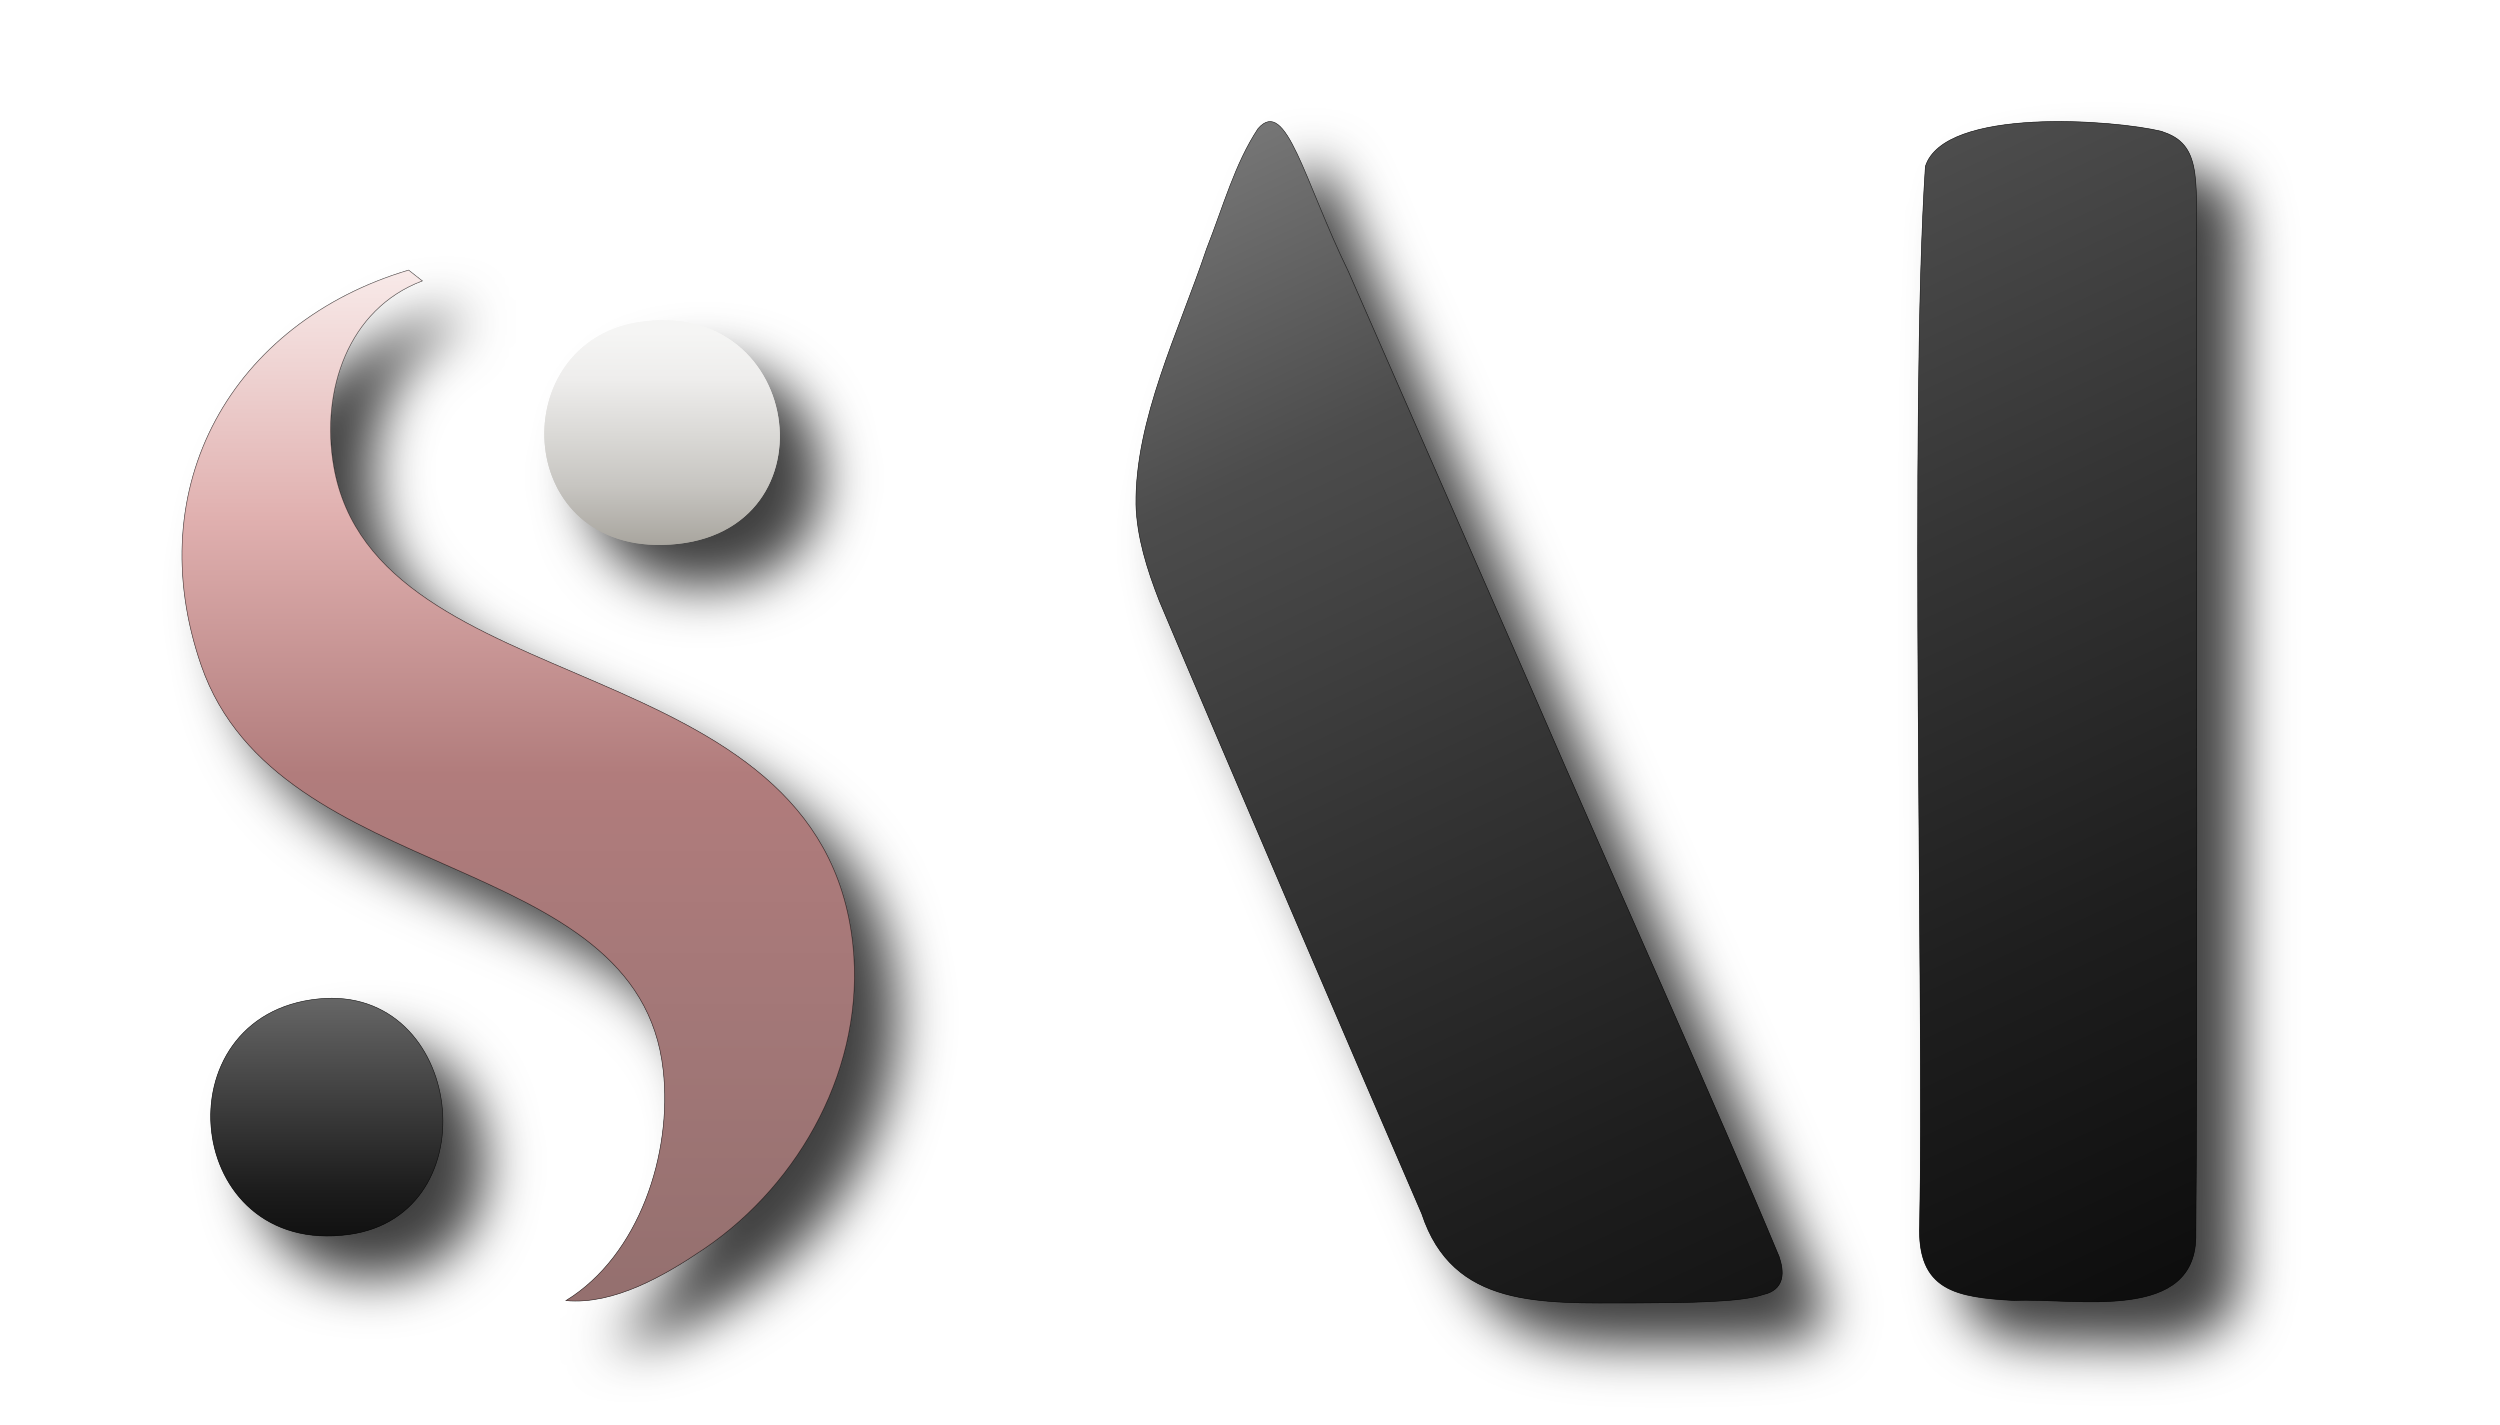
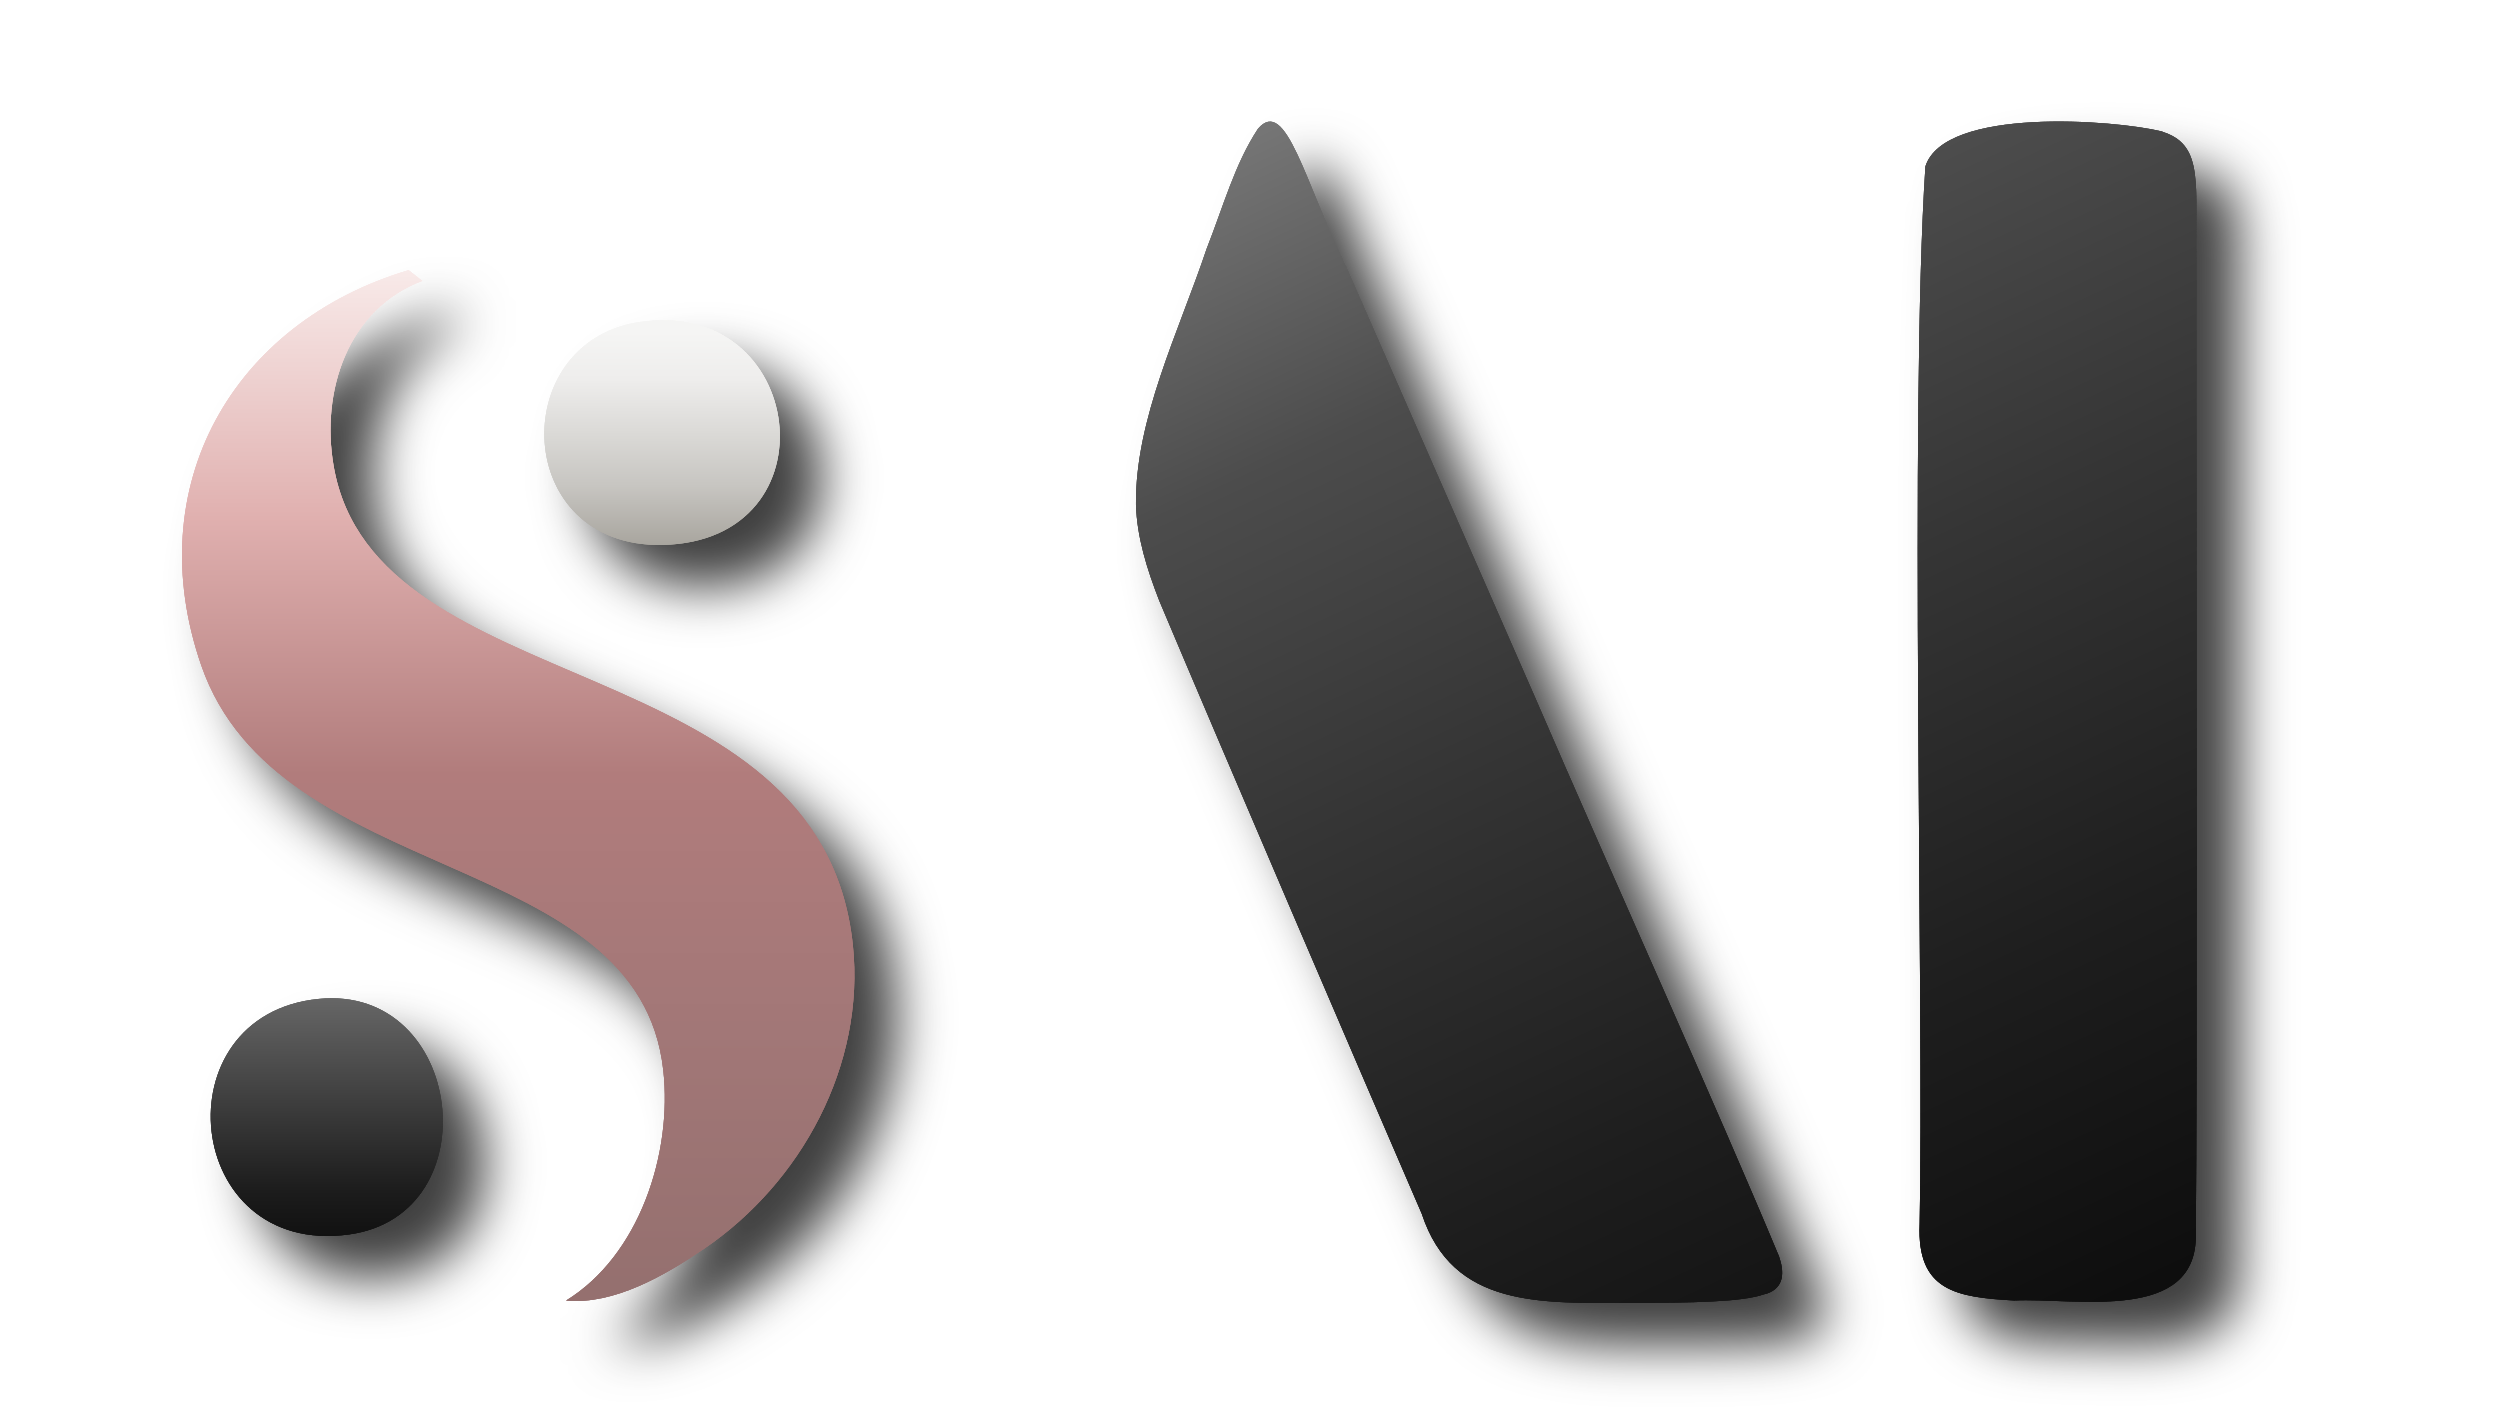
<svg xmlns="http://www.w3.org/2000/svg" id="SotsiaalAI_Logo" viewBox="-30 -20 412.64 235.12" shape-rendering="geometricPrecision" text-rendering="optimizeLegibility" image-rendering="optimizeQuality" role="img" aria-labelledby="title desc">
  <defs>
    <style>
      .st0 { fill: url(#linear-gradient2); }
      .st1 { fill: url(#linear-gradient1); }
      .st2 { fill: url(#linear-gradient); }
      .st3 { fill: url(#linear-gradient3); }

-       /* ülemise (põhi)koopia jaoks: eemaldame halo */
-       .no-stroke .st0,
-       .no-stroke .st1,
-       .no-stroke .st2 { stroke: none; }
+       /* baaskiht: eemaldame halo */
+       .base-fill .st0, .base-fill .st1, .base-fill .st2, .base-fill .st3 { stroke: none !important; }

-       /* algne stroke, kui kuskil mujal vaja */
-       .with-stroke .st0, .with-stroke .st1, .with-stroke .st2 {
-         stroke: #000; stroke-miterlimit: 10; stroke-opacity: .5; stroke-width: .1px;
+       /* pealmine õrn serv (GPU-sõbralik, ei skaleeri) */
+       .edge-soft path{
+         paint-order: stroke fill;
+         stroke: rgba(0,0,0,.10);
+         stroke-width: 0.55;              /* vajadusel 0.45–0.75 */
+         vector-effect: non-scaling-stroke;
+         stroke-linejoin: round;
+         stroke-linecap: round;
+         fill: none;
      }
    </style>
    <linearGradient id="linear-gradient" x1="23.93" y1="53.23" x2="23.93" y2="13.99" gradientTransform="translate(0 198) scale(1 -1)" gradientUnits="userSpaceOnUse">
      <stop offset="0" stop-color="#666" />
      <stop offset=".5" stop-color="#383838" />
      <stop offset=".81" stop-color="#1c1c1c" />
      <stop offset="1" stop-color="#111" />
    </linearGradient>
    <linearGradient id="linear-gradient1" x1="-2357.07" y1="631.23" x2="-2357.07" y2="630.23" gradientTransform="translate(261643.52 107427.14) scale(110.98 -170.15)" gradientUnits="userSpaceOnUse">
      <stop offset="0" stop-color="#f9eceb" />
      <stop offset=".25" stop-color="#e0b0af" />
      <stop offset=".5" stop-color="#b17c7c" />
      <stop offset=".75" stop-color="#a27777" />
      <stop offset="1" stop-color="#95706f" />
    </linearGradient>
    <linearGradient id="linear-gradient2" x1="217" y1="-667.61" x2="319.18" y2="-886.81" gradientTransform="translate(0 -684) scale(1 -1)" gradientUnits="userSpaceOnUse">
      <stop offset="0" stop-color="#757575" />
      <stop offset=".21" stop-color="#4c4c4c" />
      <stop offset=".45" stop-color="#353535" />
      <stop offset=".73" stop-color="#1e1e1e" />
      <stop offset="1" stop-color="#0c0c0c" />
    </linearGradient>
    <linearGradient id="linear-gradient3" x1="79.28" y1="2706.86" x2="79.28" y2="2742.04" gradientTransform="translate(0 -2672)" gradientUnits="userSpaceOnUse">
      <stop offset="0" stop-color="#f5f5f4" />
      <stop offset=".22" stop-color="#eeedec" />
      <stop offset=".48" stop-color="#dad9d6" />
      <stop offset=".72" stop-color="#c7c5c1" />
      <stop offset="1" stop-color="#a8a59e" />
    </linearGradient>
    <filter id="aiShadow" filterUnits="userSpaceOnUse" x="-100" y="-80" width="455" height="295" color-interpolation-filters="sRGB">
      <feOffset in="SourceAlpha" dx="7" dy="7" result="off" />
      <feGaussianBlur in="off" stdDeviation="4.3" result="blur" />
      <feColorMatrix in="blur" type="matrix" values="0 0 0 0 0                 0 0 0 0 0                 0 0 0 0 0                 0 0 0 .75 0" result="shadow" />
      <feMerge>
        <feMergeNode in="shadow" />
        <feMergeNode in="SourceGraphic" />
      </feMerge>
    </filter>
-     <g id="logoShapes" class="with-stroke">
+     <g id="logoShapes">
      <path class="st2" d="M22.57,144.88c24.06-2.42,28.53,35.69,5,38.88-27.44,3.73-31.31-36.25-5-38.88Z" />
      <path class="st1" d="M39.69,26.36c-12.26,4.64-16.78,18.13-14.62,30.58,6.83,39.48,80.51,29.4,85.7,79.06,2.07,19.86-8.55,39.22-24.54,50.1-6.48,4.42-14.88,9.28-22.8,8.57,12.09-7.44,17.57-24.24,16.05-38.01-4.05-36.82-63.52-30.11-76.25-66.81C-7.04,60.23,8.37,33.27,37.44,24.59l2.23,1.76Z" />
      <path class="st0" d="M327.35,1.9c6.41,2.28,4.98,8.8,5.19,21.04v20.56c0,36.14.16,112.3-.11,140.07.37,14.89-19.71,10.6-30,11.08-9.49-.53-16.06-1.54-15.58-12.61.74-35.77-1.7-134.45.95-174.57,3.13-9.86,31.27-7.68,39-5.78l.53.21ZM261.16,193.63c-3.71,1.32-12.24,1.38-21.57,1.43-15.26,0-29.78.9-34.92-14.73-9.75-22.52-33.39-77.59-43.3-101.12-2.07-5.3-3.71-10.55-3.87-15.9-.16-14.1,7.05-28.51,11.66-42.24,2.76-7,4.66-14.04,8.48-19.82,4.66-5.41,7.63,8.69,14.89,23.53,10.33,23.53,20.09,45.84,30.79,70.22,13.3,30.74,29.84,67.25,40.33,92.42.85,2.49.9,5.09-2.01,6.09Z" />
      <path class="st3" d="M75.38,33.18c27.75-4.37,32.82,36.21,3.92,36.76-24.7.47-25.74-33.32-3.92-36.76Z" />
    </g>
  </defs>
  <g filter="url(#aiShadow)">
    <use href="#logoShapes" />
  </g>
-   <g class="no-stroke" style="filter:none">
+   <g class="base-fill">
+     <use href="#logoShapes" />
+   </g>
+   <g class="edge-soft">
    <use href="#logoShapes" />
  </g>
</svg>
